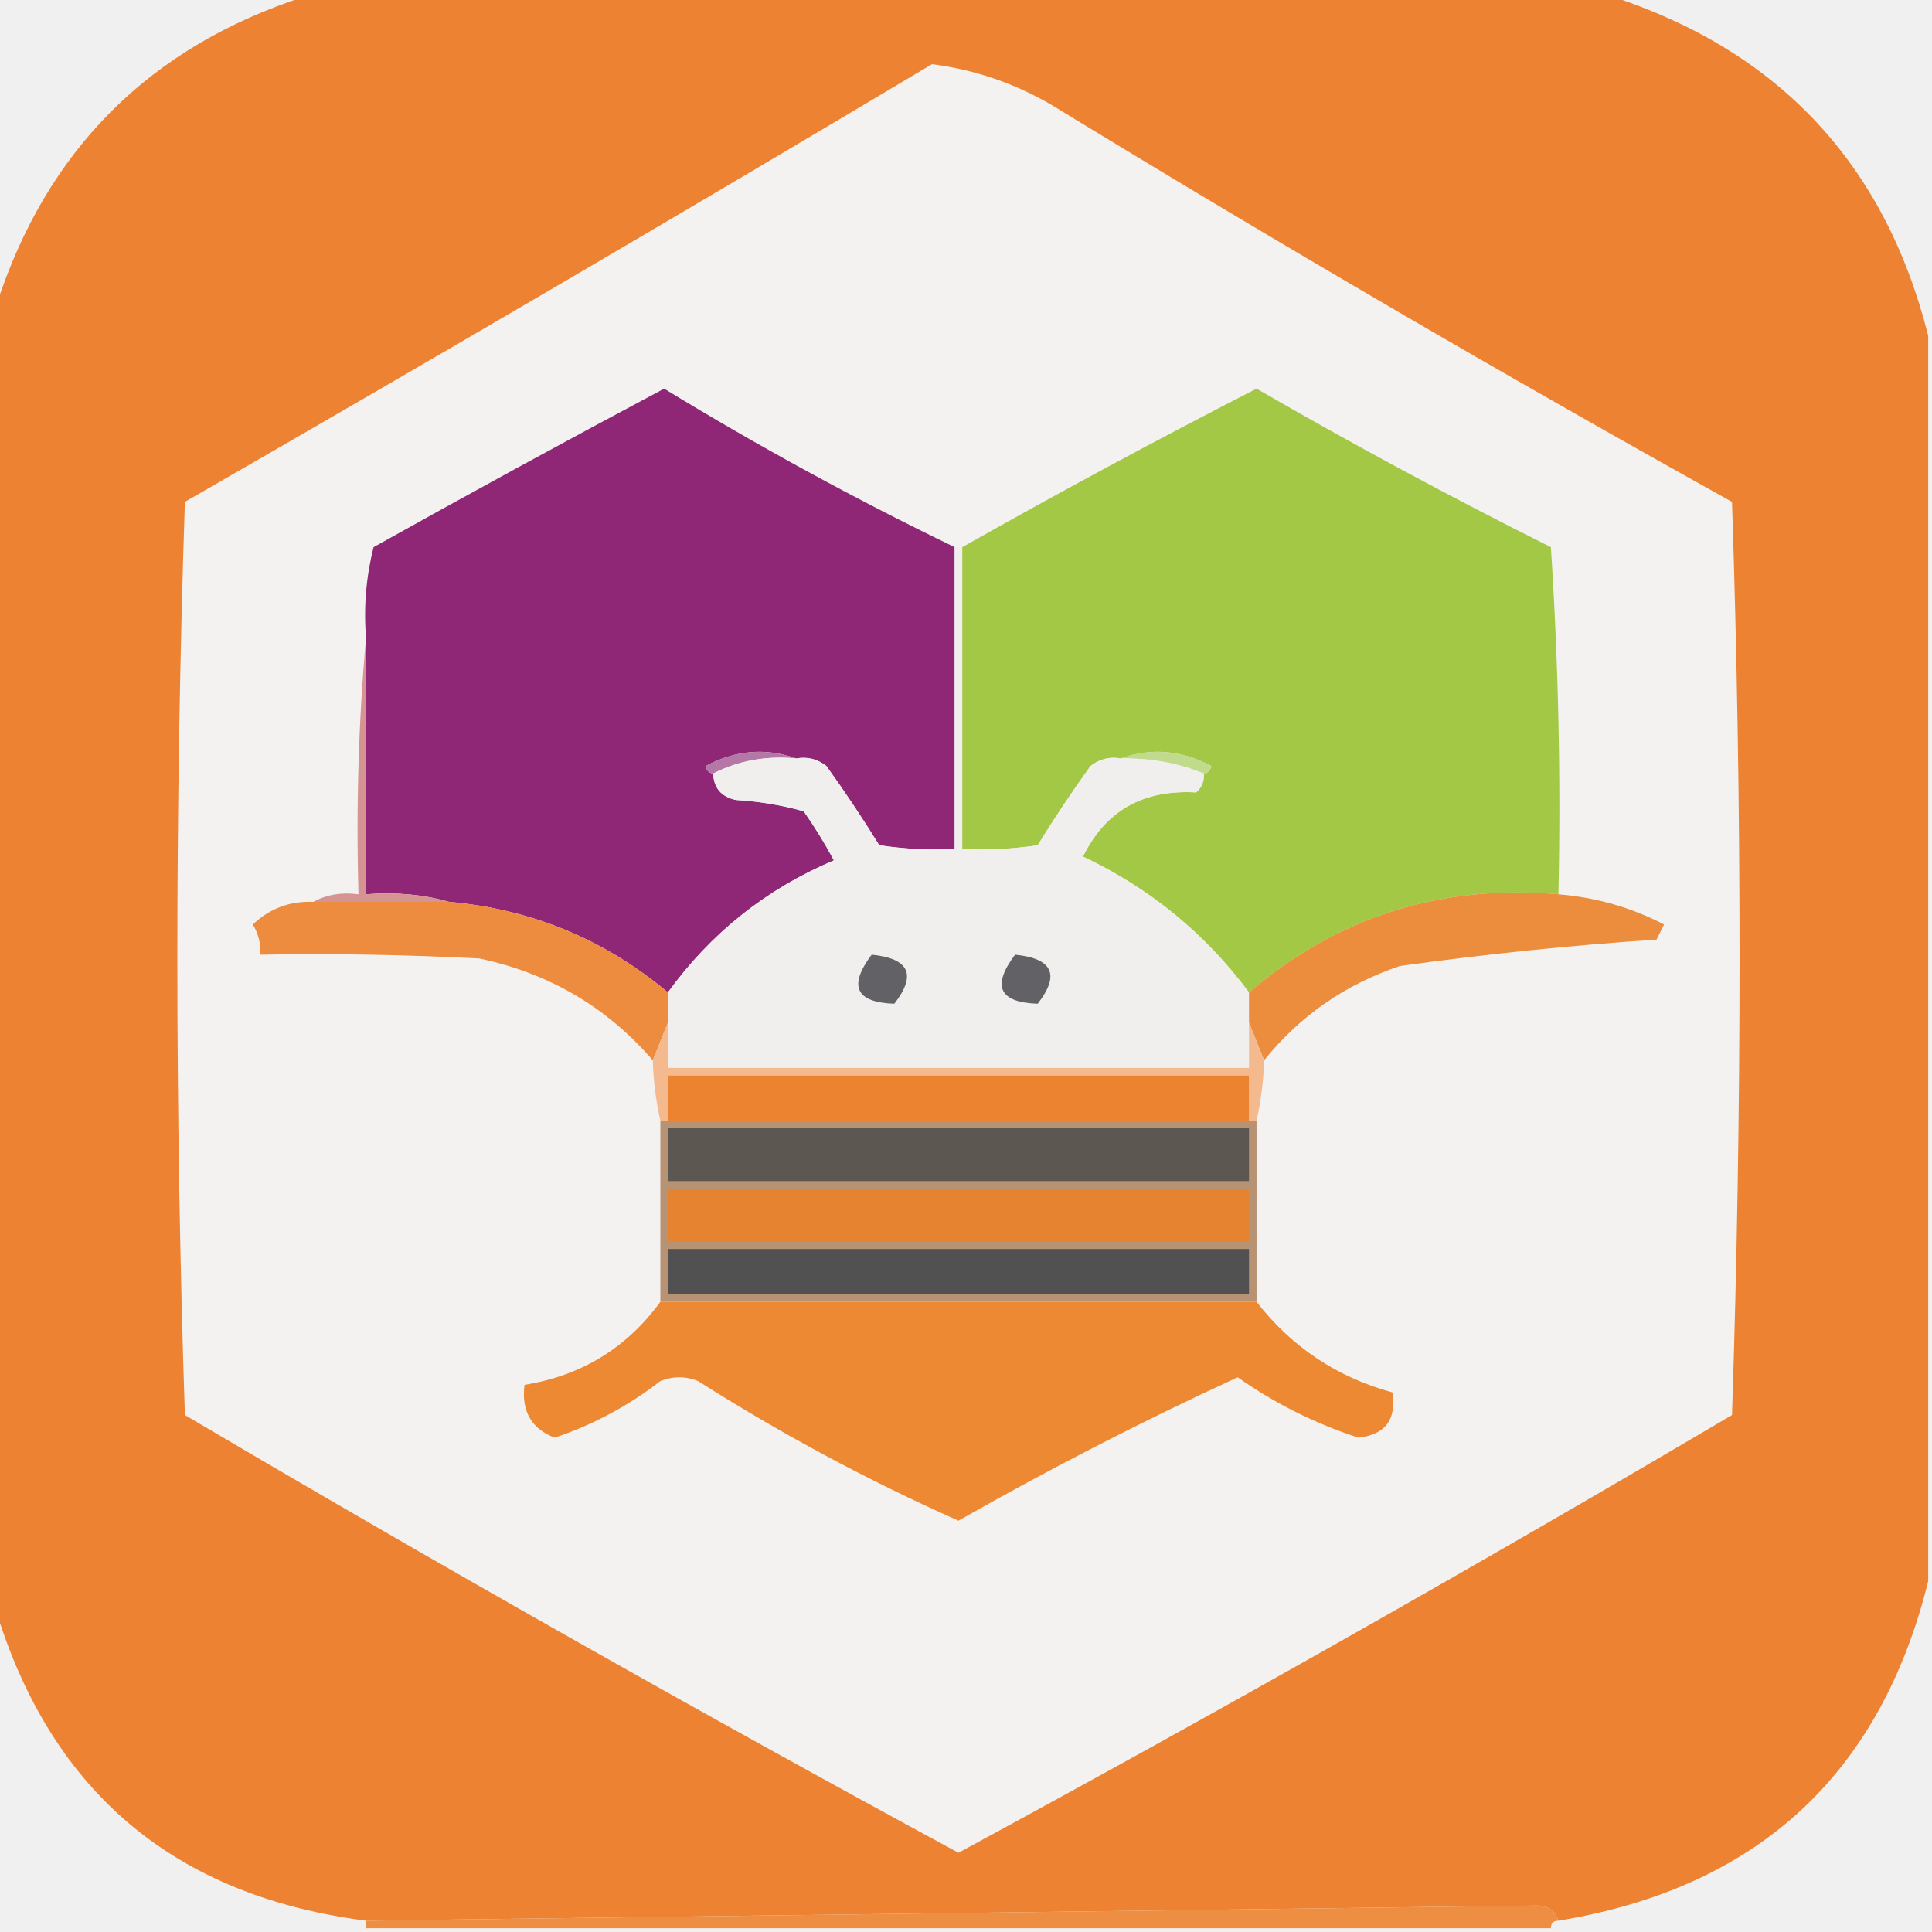
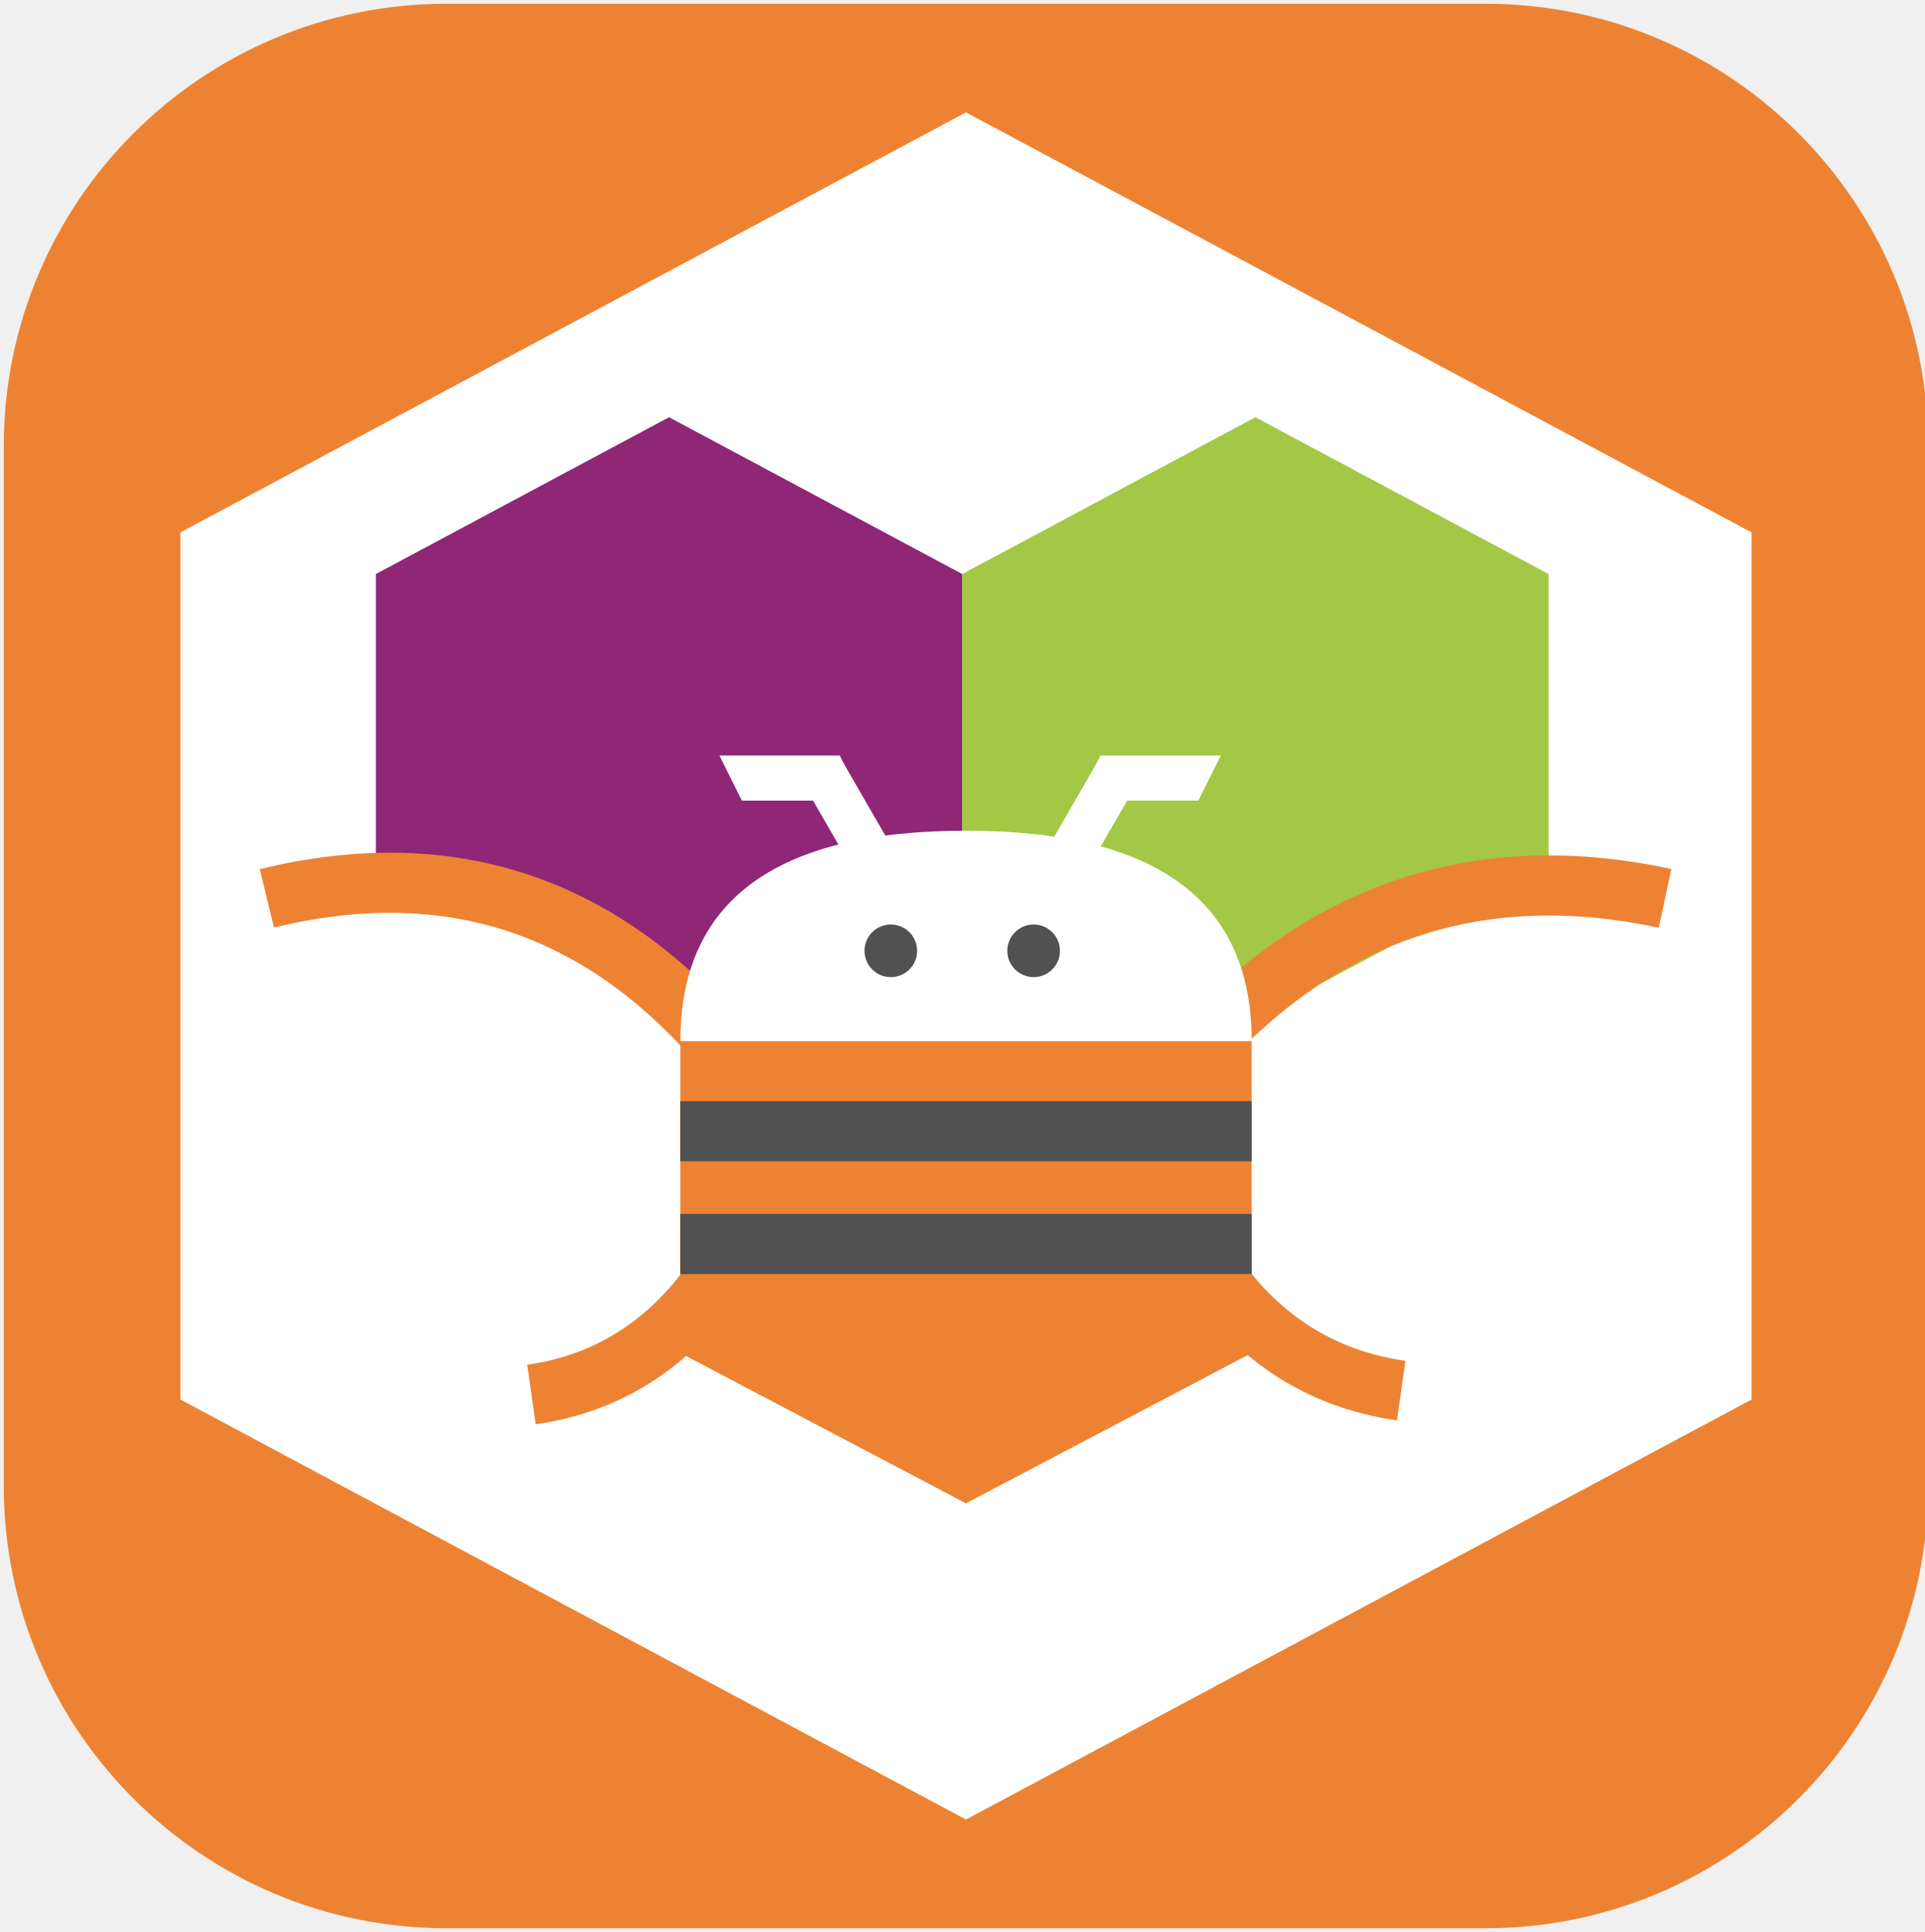
- <svg xmlns="http://www.w3.org/2000/svg" version="1.1" width="256px" height="256px" style="shape-rendering:geometricPrecision; text-rendering:geometricPrecision; image-rendering:optimizeQuality; fill-rule:evenodd; clip-rule:evenodd">
-   <g>
-     <path style="opacity:1" fill="#ed8332" d="M 40.5,-0.5 C 98.167,-0.5 155.833,-0.5 213.5,-0.5C 235.776,6.776 249.776,21.776 255.5,44.5C 255.5,99.5 255.5,154.5 255.5,209.5C 249.141,235.186 232.808,250.186 206.5,254.5C 206.038,253.12 205.038,252.453 203.5,252.5C 151.785,253.162 100.118,253.829 48.5,254.5C 23.261,251.246 6.928,237.579 -0.5,213.5C -0.5,155.833 -0.5,98.167 -0.5,40.5C 6.167,19.833 19.833,6.167 40.5,-0.5 Z" />
-   </g>
-   <g>
-     <path style="opacity:1" fill="#f3f2f1" d="M 123.5,8.5 C 129.192,9.231 134.525,11.064 139.5,14C 169.111,32.099 199.111,49.599 229.5,66.5C 230.833,106.833 230.833,147.167 229.5,187.5C 195.708,207.45 161.541,226.783 127,245.5C 92.459,226.783 58.292,207.45 24.5,187.5C 23.167,147.167 23.167,106.833 24.5,66.5C 57.727,47.392 90.727,28.059 123.5,8.5 Z" />
-   </g>
-   <g>
-     <path style="opacity:1" fill="#8f2676" d="M 126.5,72.5 C 126.5,85.833 126.5,99.167 126.5,112.5C 123.15,112.665 119.817,112.498 116.5,112C 114.291,108.414 111.957,104.914 109.5,101.5C 108.311,100.571 106.978,100.238 105.5,100.5C 101.476,99.055 97.476,99.388 93.5,101.5C 93.624,102.107 93.957,102.44 94.5,102.5C 94.574,104.411 95.574,105.578 97.5,106C 100.553,106.179 103.553,106.679 106.5,107.5C 107.959,109.583 109.292,111.75 110.5,114C 101.537,117.798 94.203,123.632 88.5,131.5C 80.113,124.475 70.447,120.475 59.5,119.5C 56.038,118.518 52.371,118.185 48.5,118.5C 48.5,107.167 48.5,95.833 48.5,84.5C 48.176,80.445 48.509,76.445 49.5,72.5C 62.269,65.366 75.103,58.366 88,51.5C 100.461,59.114 113.294,66.114 126.5,72.5 Z" />
-   </g>
-   <g>
-     <path style="opacity:1" fill="#a2c845" d="M 206.5,118.5 C 190.907,117.141 177.24,121.475 165.5,131.5C 159.688,123.693 152.355,117.693 143.5,113.5C 146.478,107.424 151.478,104.591 158.5,105C 159.252,104.329 159.586,103.496 159.5,102.5C 160.043,102.44 160.376,102.107 160.5,101.5C 156.524,99.388 152.524,99.055 148.5,100.5C 147.022,100.238 145.689,100.571 144.5,101.5C 142.043,104.914 139.709,108.414 137.5,112C 134.183,112.498 130.85,112.665 127.5,112.5C 127.5,99.167 127.5,85.833 127.5,72.5C 140.351,65.241 153.351,58.241 166.5,51.5C 179.225,58.863 192.225,65.863 205.5,72.5C 206.499,87.819 206.833,103.152 206.5,118.5 Z" />
-   </g>
-   <g>
-     <path style="opacity:1" fill="#b578a6" d="M 105.5,100.5 C 101.511,100.116 97.845,100.783 94.5,102.5C 93.957,102.44 93.624,102.107 93.5,101.5C 97.476,99.388 101.476,99.055 105.5,100.5 Z" />
-   </g>
-   <g>
-     <path style="opacity:1" fill="#c0db8b" d="M 148.5,100.5 C 152.524,99.055 156.524,99.388 160.5,101.5C 160.376,102.107 160.043,102.44 159.5,102.5C 156.091,101.097 152.425,100.43 148.5,100.5 Z" />
-   </g>
-   <g>
-     <path style="opacity:1" fill="#f0efee" d="M 126.5,72.5 C 126.833,72.5 127.167,72.5 127.5,72.5C 127.5,85.833 127.5,99.167 127.5,112.5C 130.85,112.665 134.183,112.498 137.5,112C 139.709,108.414 142.043,104.914 144.5,101.5C 145.689,100.571 147.022,100.238 148.5,100.5C 152.425,100.43 156.091,101.097 159.5,102.5C 159.586,103.496 159.252,104.329 158.5,105C 151.478,104.591 146.478,107.424 143.5,113.5C 152.355,117.693 159.688,123.693 165.5,131.5C 165.5,132.833 165.5,134.167 165.5,135.5C 165.5,137.5 165.5,139.5 165.5,141.5C 139.833,141.5 114.167,141.5 88.5,141.5C 88.5,139.5 88.5,137.5 88.5,135.5C 88.5,134.167 88.5,132.833 88.5,131.5C 94.203,123.632 101.537,117.798 110.5,114C 109.292,111.75 107.959,109.583 106.5,107.5C 103.553,106.679 100.553,106.179 97.5,106C 95.574,105.578 94.574,104.411 94.5,102.5C 97.845,100.783 101.511,100.116 105.5,100.5C 106.978,100.238 108.311,100.571 109.5,101.5C 111.957,104.914 114.291,108.414 116.5,112C 119.817,112.498 123.15,112.665 126.5,112.5C 126.5,99.167 126.5,85.833 126.5,72.5 Z" />
-   </g>
-   <g>
-     <path style="opacity:1" fill="#d59392" d="M 48.5,84.5 C 48.5,95.833 48.5,107.167 48.5,118.5C 52.371,118.185 56.038,118.518 59.5,119.5C 53.5,119.5 47.5,119.5 41.5,119.5C 43.265,118.539 45.265,118.205 47.5,118.5C 47.172,106.988 47.505,95.654 48.5,84.5 Z" />
-   </g>
-   <g>
-     <path style="opacity:1" fill="#ed8b3e" d="M 41.5,119.5 C 47.5,119.5 53.5,119.5 59.5,119.5C 70.447,120.475 80.113,124.475 88.5,131.5C 88.5,132.833 88.5,134.167 88.5,135.5C 87.833,137.167 87.167,138.833 86.5,140.5C 80.435,133.461 72.769,128.961 63.5,127C 53.839,126.5 44.172,126.334 34.5,126.5C 34.579,125.07 34.246,123.736 33.5,122.5C 35.745,120.377 38.412,119.377 41.5,119.5 Z" />
-   </g>
-   <g>
-     <path style="opacity:1" fill="#ec8c3d" d="M 206.5,118.5 C 211.473,118.909 216.14,120.242 220.5,122.5C 220.167,123.167 219.833,123.833 219.5,124.5C 208.113,125.262 196.78,126.428 185.5,128C 178.238,130.441 172.238,134.608 167.5,140.5C 166.833,138.833 166.167,137.167 165.5,135.5C 165.5,134.167 165.5,132.833 165.5,131.5C 177.24,121.475 190.907,117.141 206.5,118.5 Z" />
-   </g>
-   <g>
-     <path style="opacity:1" fill="#626266" d="M 115.5,126.5 C 120.493,126.997 121.493,129.164 118.5,133C 113.382,132.824 112.382,130.658 115.5,126.5 Z" />
-   </g>
-   <g>
-     <path style="opacity:1" fill="#626266" d="M 134.5,126.5 C 139.493,126.997 140.493,129.164 137.5,133C 132.382,132.824 131.382,130.658 134.5,126.5 Z" />
-   </g>
-   <g>
-     <path style="opacity:1" fill="#f4ba8d" d="M 88.5,135.5 C 88.5,137.5 88.5,139.5 88.5,141.5C 114.167,141.5 139.833,141.5 165.5,141.5C 165.5,139.5 165.5,137.5 165.5,135.5C 166.167,137.167 166.833,138.833 167.5,140.5C 167.425,143.206 167.092,145.873 166.5,148.5C 166.167,148.5 165.833,148.5 165.5,148.5C 165.5,146.5 165.5,144.5 165.5,142.5C 139.833,142.5 114.167,142.5 88.5,142.5C 88.5,144.5 88.5,146.5 88.5,148.5C 88.167,148.5 87.833,148.5 87.5,148.5C 86.908,145.873 86.575,143.206 86.5,140.5C 87.167,138.833 87.833,137.167 88.5,135.5 Z" />
-   </g>
-   <g>
-     <path style="opacity:1" fill="#ec8331" d="M 165.5,148.5 C 139.833,148.5 114.167,148.5 88.5,148.5C 88.5,146.5 88.5,144.5 88.5,142.5C 114.167,142.5 139.833,142.5 165.5,142.5C 165.5,144.5 165.5,146.5 165.5,148.5 Z" />
-   </g>
-   <g>
-     <path style="opacity:1" fill="#b79374" d="M 87.5,148.5 C 87.833,148.5 88.167,148.5 88.5,148.5C 114.167,148.5 139.833,148.5 165.5,148.5C 165.833,148.5 166.167,148.5 166.5,148.5C 166.5,156.5 166.5,164.5 166.5,172.5C 140.167,172.5 113.833,172.5 87.5,172.5C 87.5,164.5 87.5,156.5 87.5,148.5 Z" />
-   </g>
-   <g>
-     <path style="opacity:1" fill="#e68331" d="M 88.5,157.5 C 114.167,157.5 139.833,157.5 165.5,157.5C 165.5,159.833 165.5,162.167 165.5,164.5C 139.833,164.5 114.167,164.5 88.5,164.5C 88.5,162.167 88.5,159.833 88.5,157.5 Z" />
-   </g>
-   <g>
-     <path style="opacity:1" fill="#5c5750" d="M 88.5,149.5 C 114.167,149.5 139.833,149.5 165.5,149.5C 165.5,151.833 165.5,154.167 165.5,156.5C 139.833,156.5 114.167,156.5 88.5,156.5C 88.5,154.167 88.5,151.833 88.5,149.5 Z" />
-   </g>
-   <g>
-     <path style="opacity:1" fill="#505150" d="M 88.5,165.5 C 114.167,165.5 139.833,165.5 165.5,165.5C 165.5,167.5 165.5,169.5 165.5,171.5C 139.833,171.5 114.167,171.5 88.5,171.5C 88.5,169.5 88.5,167.5 88.5,165.5 Z" />
-   </g>
-   <g>
-     <path style="opacity:1" fill="#ed8933" d="M 87.5,172.5 C 113.833,172.5 140.167,172.5 166.5,172.5C 171.163,178.495 177.163,182.495 184.5,184.5C 185.062,188.099 183.562,190.099 180,190.5C 174.245,188.623 168.912,185.956 164,182.5C 151.354,188.323 139.02,194.656 127,201.5C 115.007,196.155 103.507,189.988 92.5,183C 90.833,182.333 89.167,182.333 87.5,183C 83.274,186.28 78.607,188.78 73.5,190.5C 70.401,189.315 69.068,186.982 69.5,183.5C 77.041,182.28 83.041,178.614 87.5,172.5 Z" />
-   </g>
-   <g>
-     <path style="opacity:1" fill="#ed8e42" d="M 206.5,254.5 C 205.833,254.5 205.5,254.833 205.5,255.5C 153.167,255.5 100.833,255.5 48.5,255.5C 48.5,255.167 48.5,254.833 48.5,254.5C 100.118,253.829 151.785,253.162 203.5,252.5C 205.038,252.453 206.038,253.12 206.5,254.5 Z" />
-   </g>
+ <svg xmlns="http://www.w3.org/2000/svg" width="256" height="257" style="background:0 0;background-color:transparent;color-scheme:light dark" viewBox="-0.5 -0.5 256 257">
+   <rect width="256" height="256" fill="#ed8332" pointer-events="all" rx="58.88" ry="58.88" style="fill:light-dark(#ed8332,#ed8332)" />
+   <path fill="#fff" d="M70.33 23.5h115.35L241.55 128l-55.87 104.5H70.33L14.46 128Z" pointer-events="all" style="fill:light-dark(#fff,#fff)" transform="rotate(-90 128 128)" />
+   <path fill="#8f2676" d="M69.86 55.5h37.28l20.86 39-20.86 39H69.86L49 94.5Z" pointer-events="all" style="fill:light-dark(#8f2676,#8f2676)" transform="rotate(90 88.5 94.5)" />
+   <path fill="#a2c845" d="M147.36 56h38.28l20.86 39-20.86 39h-38.28L126.5 95Z" pointer-events="all" style="fill:light-dark(#a2c845,#a2c845)" transform="rotate(90 166.5 95)" />
+   <path fill="#ed8332" d="M107 120.48h42l20 38-20 38h-42l-20-38Z" pointer-events="all" style="fill:light-dark(#ed8332,#ed8332)" transform="rotate(90 128 158.48)" />
+   <path fill="#fff" d="M105.5 105.04h13.6v6h-13.6z" pointer-events="all" style="fill:light-dark(#fff,#fff)" transform="rotate(60 112.3 108.04)" />
+   <path fill="#fff" d="m95.2 106 2.99-6h16.01l-2.99 6Z" pointer-events="all" style="fill:light-dark(#fff,#fff)" transform="matrix(-1 0 0 1 209.4 0)" />
+   <path fill="#fff" d="M138 105.04h13.6v6H138z" pointer-events="all" style="fill:light-dark(#fff,#fff)" transform="rotate(-60 144.8 108.04)" />
+   <path fill="#fff" d="m142.9 106 2.99-6h16.01l-2.99 6Z" pointer-events="all" style="fill:light-dark(#fff,#fff)" />
+   <path fill="#505150" d="M90 160.98h76v8H90zM90 145.98h76v8H90z" pointer-events="all" style="fill:light-dark(#505150,#505150)" />
+   <path fill="none" stroke="#ed8332" stroke-miterlimit="10" stroke-width="8" d="M221 119q-35.1-7.52-60 18M162.9 171.48q9 11 23 13M93.2 171.48q-9 11.52-23 13.52M35 119q35-8.52 59 18" pointer-events="stroke" style="stroke:light-dark(#ed8332,#ed8332)" />
+   <path fill="#fff" d="M114.01 86q28 0 28 38t-28 38Z" pointer-events="all" style="fill:light-dark(#fff,#fff)" transform="rotate(270 128.01 124)" />
+   <circle cx="118" cy="125.98" r="3.5" fill="#505150" pointer-events="all" style="fill:light-dark(#505150,#505150)" />
+   <circle cx="137" cy="125.98" r="3.5" fill="#505150" pointer-events="all" style="fill:light-dark(#505150,#505150)" />
</svg>
